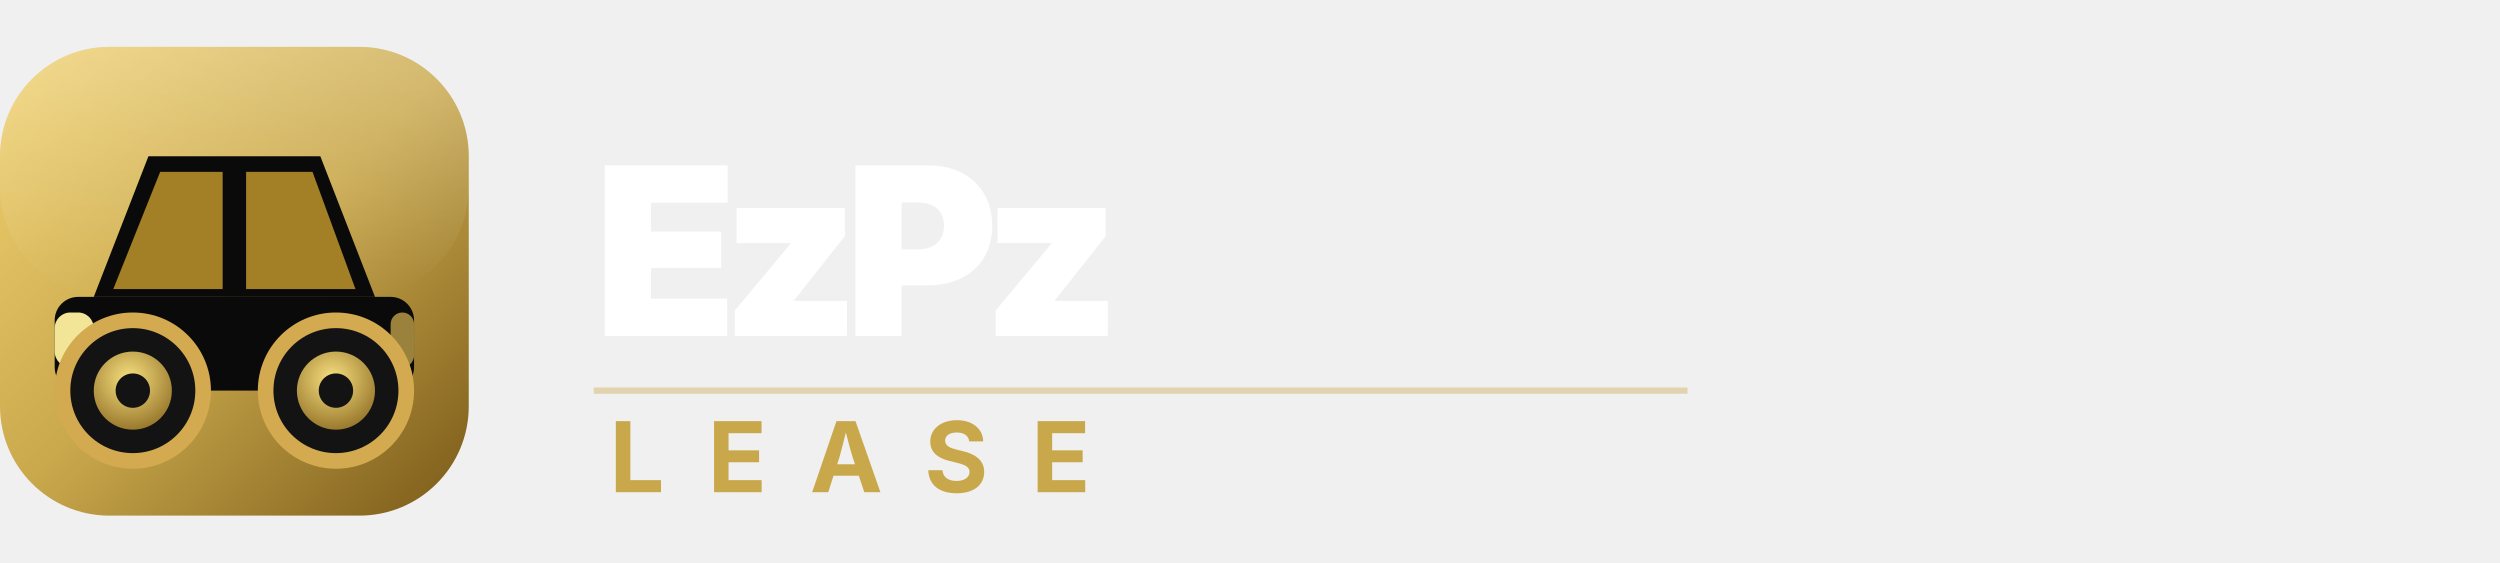
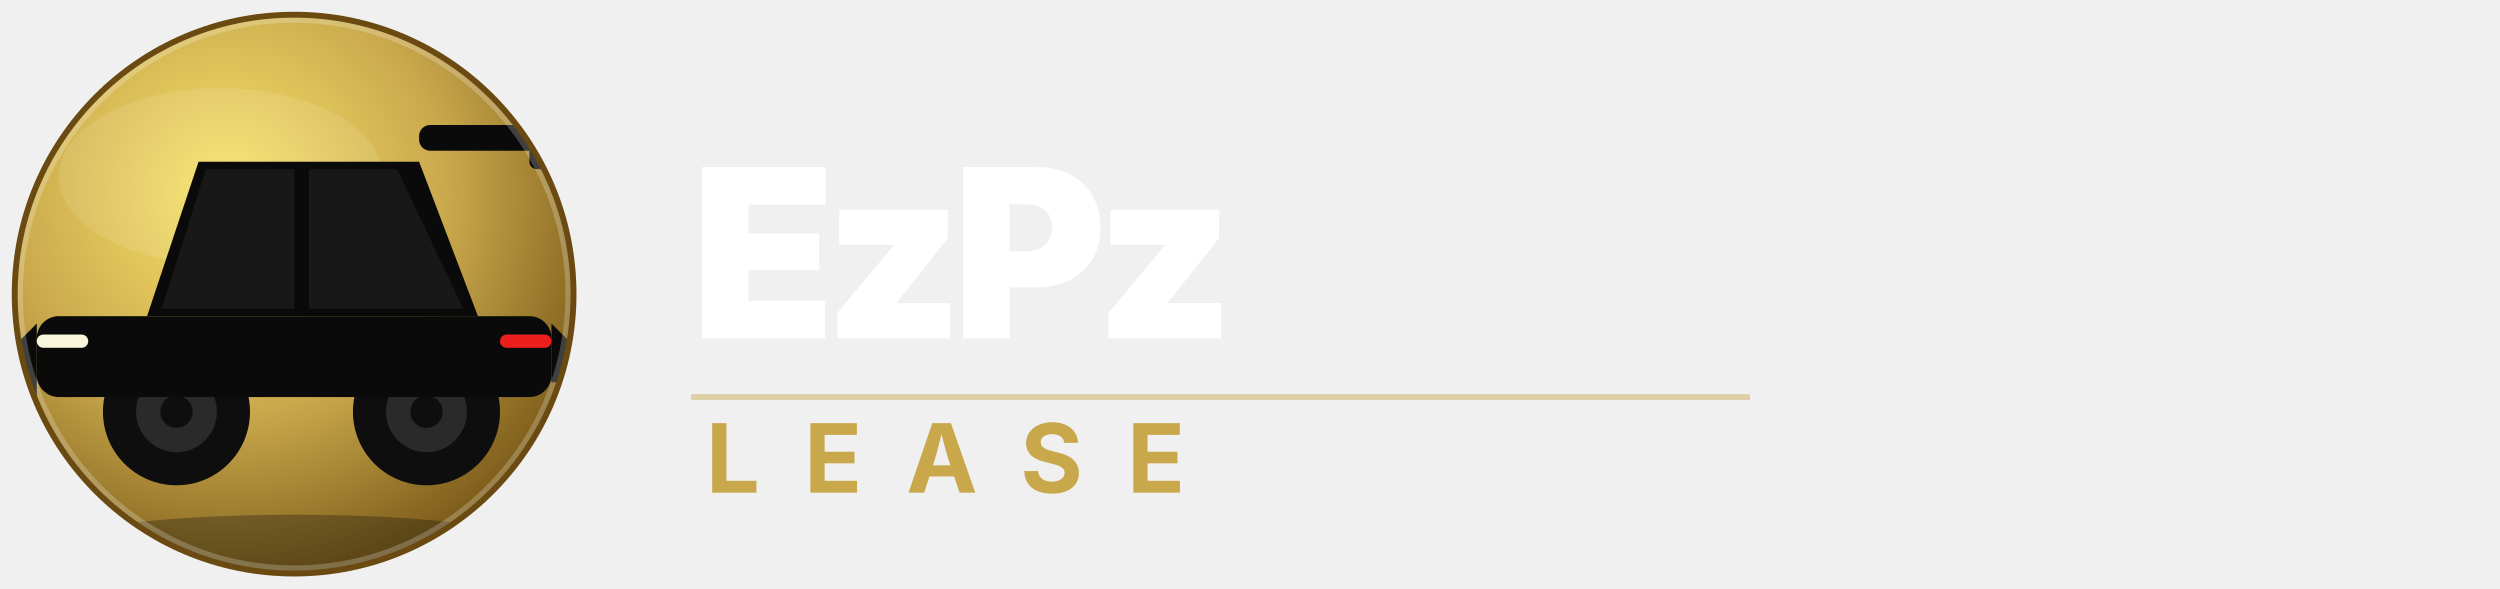
- <svg xmlns="http://www.w3.org/2000/svg" viewBox="0 0 320 72" fill="none">
+ <svg xmlns="http://www.w3.org/2000/svg" viewBox="0 0 340 80" fill="none">
  <defs>
-     <linearGradient id="lg_badge" x1="0" y1="0" x2="1" y2="1">
-       <stop offset="0%" stop-color="#F0D170" />
-       <stop offset="50%" stop-color="#C9A84C" />
+     <radialGradient id="lg_g" cx="38%" cy="32%" r="72%">
+       <stop offset="0%" stop-color="#F8E46A" />
+       <stop offset="55%" stop-color="#C9A84C" />
      <stop offset="100%" stop-color="#7A5A18" />
-     </linearGradient>
-     <linearGradient id="lg_shine" x1="0" y1="0" x2="0" y2="1">
-       <stop offset="0%" stop-color="#FFFFFF" stop-opacity="0.22" />
-       <stop offset="100%" stop-color="#FFFFFF" stop-opacity="0" />
-     </linearGradient>
-     <radialGradient id="lg_hub" cx="45%" cy="35%" r="65%">
-       <stop offset="0%" stop-color="#F8E080" />
-       <stop offset="100%" stop-color="#9A7A2E" />
    </radialGradient>
+     <clipPath id="lg_c">
+       <circle cx="40" cy="40" r="38" />
+     </clipPath>
  </defs>
-   <rect x="0" y="6" width="60" height="60" rx="14" fill="url(#lg_badge)" />
-   <rect x="0" y="6" width="60" height="32" rx="14" fill="url(#lg_shine)" />
-   <rect x="7" y="38" width="46" height="12" rx="3" fill="#0A0A0A" />
-   <path d="M 12,38 L 19,20 L 41,20 L 48,38 Z" fill="#0A0A0A" />
-   <path d="M 14.5,37 L 20.5,22 L 28.5,22 L 28.5,37 Z" fill="#B8902A" opacity="0.88" />
-   <path d="M 31.5,37 L 31.5,22 L 40,22 L 45.5,37 Z" fill="#B8902A" opacity="0.88" />
-   <rect x="7" y="40" width="5" height="7" rx="2" fill="#FFF0A0" opacity="0.95" />
-   <rect x="50" y="40" width="3" height="7" rx="1.5" fill="#C9A84C" opacity="0.75" />
-   <circle cx="17" cy="50" r="9" fill="#131313" stroke="#D4AA50" stroke-width="2" />
-   <circle cx="17" cy="50" r="5" fill="url(#lg_hub)" />
-   <circle cx="17" cy="50" r="2.2" fill="#131313" />
-   <circle cx="43" cy="50" r="9" fill="#131313" stroke="#D4AA50" stroke-width="2" />
-   <circle cx="43" cy="50" r="5" fill="url(#lg_hub)" />
-   <circle cx="43" cy="50" r="2.2" fill="#131313" />
-   <text x="76" y="43" font-family="Inter,'Arial Black',Arial,sans-serif" font-weight="900" font-size="30" fill="#FFFFFF" letter-spacing="-2">EzPz</text>
-   <line x1="76" y1="50" x2="216" y2="50" stroke="#C9A84C" stroke-width="0.8" stroke-opacity="0.4" />
-   <text x="78" y="63" font-family="Inter,Arial,sans-serif" font-weight="700" font-size="12.5" fill="#C9A84C" letter-spacing="5.5">LEASE</text>
+   <g clip-path="url(#lg_c)">
+     <circle cx="40" cy="40" r="38" fill="url(#lg_g)" />
+     <ellipse cx="30" cy="24" rx="22" ry="12" fill="white" fill-opacity="0.1" />
+     <circle cx="24" cy="56" r="10" fill="#0E0E0E" />
+     <circle cx="24" cy="56" r="5.5" fill="#2A2A2A" />
+     <circle cx="24" cy="56" r="2.2" fill="#0E0E0E" />
+     <circle cx="58" cy="56" r="10" fill="#0E0E0E" />
+     <circle cx="58" cy="56" r="5.5" fill="#2A2A2A" />
+     <circle cx="58" cy="56" r="2.2" fill="#0E0E0E" />
+     <rect x="5" y="43" width="70" height="11" rx="3" fill="#0A0A0A" />
+     <path d="M 5,44 L 2,47 L 2,54 L 5,54 Z" fill="#0A0A0A" />
+     <path d="M 75,44 L 78,47 L 78,52 L 75,52 Z" fill="#0A0A0A" />
+     <path d="M 20,43 L 27,22 L 57,22 L 65,43 Z" fill="#0A0A0A" />
+     <path d="M 22,42 L 28,23 L 40,23 L 40,42 Z" fill="#181818" />
+     <path d="M 42,42 L 42,23 L 54,23 L 63,42 Z" fill="#181818" />
+     <rect x="57" y="17" width="18" height="3.5" rx="1.5" fill="#0A0A0A" />
+     <rect x="72" y="17" width="3" height="6" rx="1" fill="#0A0A0A" />
+     <rect x="5" y="45.5" width="7" height="1.8" rx="0.9" fill="#FFFDE0" opacity="0.97" />
+     <rect x="68" y="45.5" width="7" height="1.8" rx="0.9" fill="#FF2020" opacity="0.92" />
+     <ellipse cx="40" cy="74" rx="32" ry="4" fill="#0A0A0A" fill-opacity="0.3" />
+   </g>
+   <circle cx="40" cy="40" r="37.5" fill="none" stroke="rgba(255,255,255,0.22)" stroke-width="1.2" />
+   <circle cx="40" cy="40" r="38" fill="none" stroke="#6A4A10" stroke-width="0.8" />
+   <text x="94" y="46" font-family="Inter,'Arial Black',Arial,sans-serif" font-weight="900" font-size="32" fill="#FFFFFF" letter-spacing="-1.5">EzPz</text>
+   <line x1="94" y1="54" x2="238" y2="54" stroke="#C9A84C" stroke-width="0.8" stroke-opacity="0.45" />
+   <text x="96" y="67" font-family="Inter,Arial,sans-serif" font-weight="700" font-size="13" fill="#C9A84C" letter-spacing="6">LEASE</text>
</svg>
